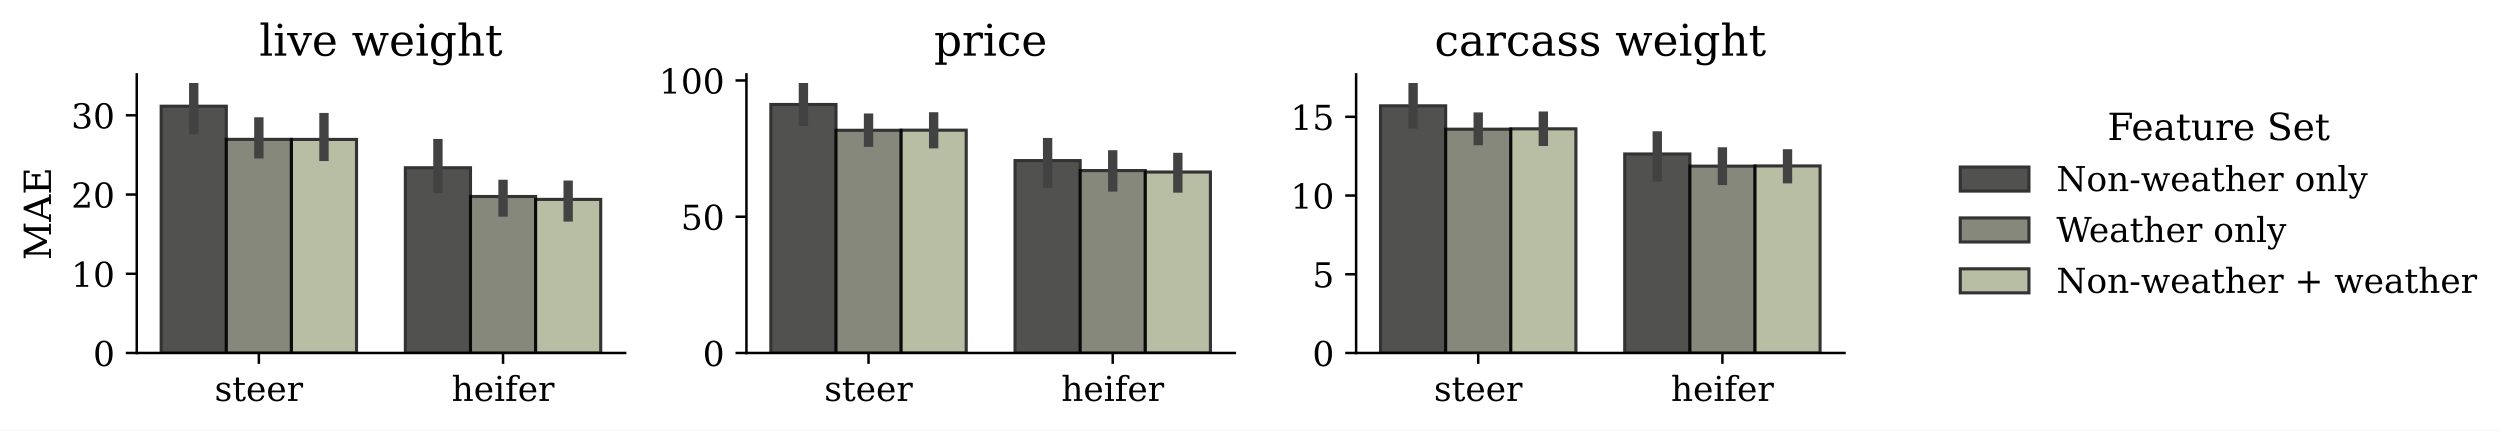
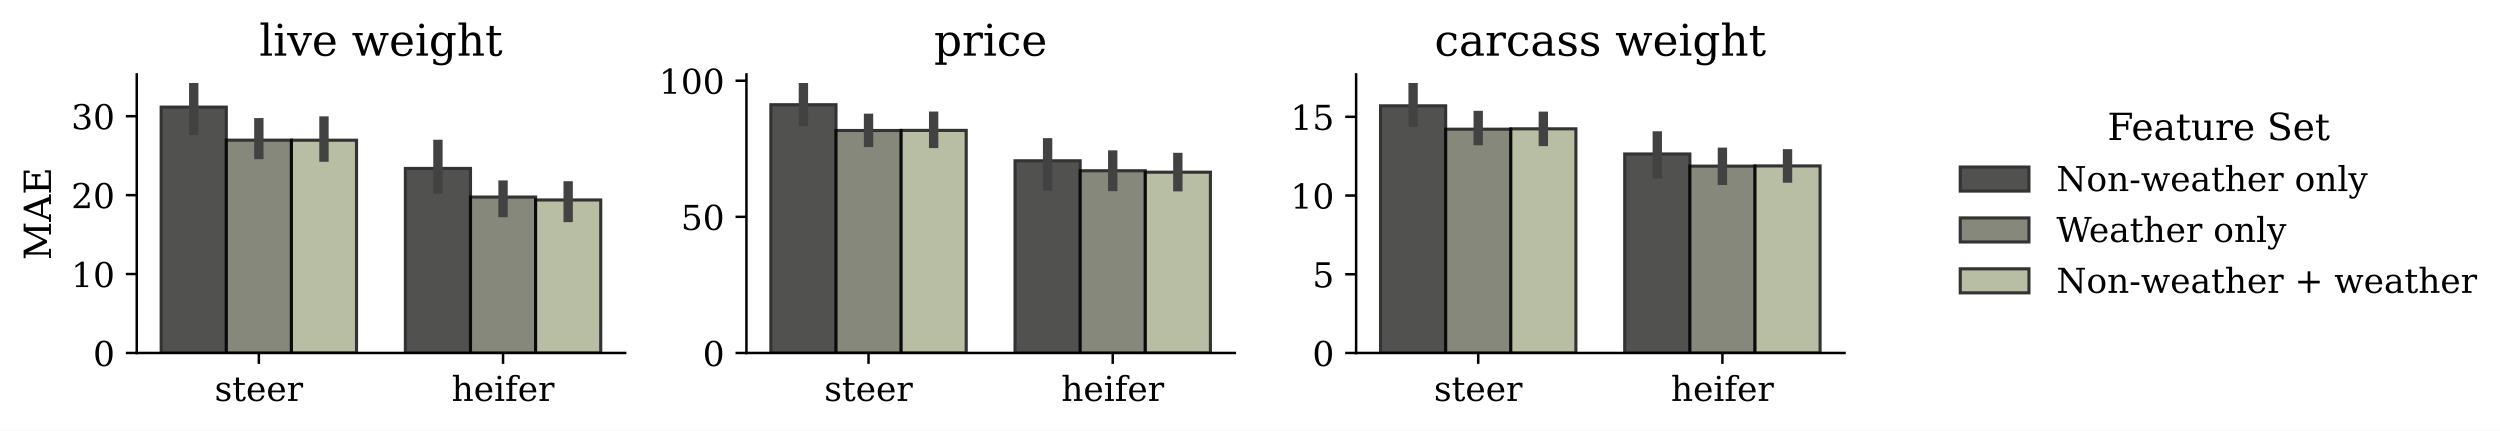
<svg xmlns="http://www.w3.org/2000/svg" xmlns:xlink="http://www.w3.org/1999/xlink" width="800.896pt" height="137.924pt" viewBox="0 0 800.896 137.924" version="1.1">
  <defs>
    <style type="text/css">*{stroke-linejoin: round; stroke-linecap: butt}</style>
  </defs>
  <g id="figure_1">
    <g id="patch_1">
      <path d="M 0 137.924  L 800.896 137.924  L 800.896 0  L 0 0  z " style="fill: #ffffff" />
    </g>
    <g id="axes_1">
      <g id="patch_2">
        <path d="M 43.811 113.078  L 200.268 113.078  L 200.268 23.838  L 43.811 23.838  z " style="fill: #ffffff" />
      </g>
      <g id="patch_3">
-         <path d="M 51.634 113.078  L 72.495 113.078  L 72.495 34.028  L 51.634 34.028  z " clip-path="url(#p0ab2362176)" style="fill: #252624; opacity: 0.8; stroke: #000000; stroke-linejoin: miter" />
+         <path d="M 51.634 113.078  L 72.495 113.078  L 72.495 34.318  L 51.634 34.318  z " clip-path="url(#p87cab8e594)" style="fill: #252624; opacity: 0.8; stroke: #000000; stroke-linejoin: miter" />
      </g>
      <g id="patch_4">
-         <path d="M 129.862 113.078  L 150.723 113.078  L 150.723 53.745  L 129.862 53.745  z " clip-path="url(#p0ab2362176)" style="fill: #252624; opacity: 0.8; stroke: #000000; stroke-linejoin: miter" />
+         <path d="M 129.862 113.078  L 150.723 113.078  L 150.723 53.962  L 129.862 53.962  z " clip-path="url(#p87cab8e594)" style="fill: #252624; opacity: 0.8; stroke: #000000; stroke-linejoin: miter" />
      </g>
      <g id="patch_5">
-         <path d="M 72.495 113.078  L 93.356 113.078  L 93.356 44.651  L 72.495 44.651  z " clip-path="url(#p0ab2362176)" style="fill: #666a59; opacity: 0.8; stroke: #000000; stroke-linejoin: miter" />
+         <path d="M 72.495 113.078  L 93.356 113.078  L 93.356 44.902  L 72.495 44.902  z " clip-path="url(#p87cab8e594)" style="fill: #666a59; opacity: 0.8; stroke: #000000; stroke-linejoin: miter" />
      </g>
      <g id="patch_6">
-         <path d="M 150.723 113.078  L 171.584 113.078  L 171.584 62.95  L 150.723 62.95  z " clip-path="url(#p0ab2362176)" style="fill: #666a59; opacity: 0.8; stroke: #000000; stroke-linejoin: miter" />
+         <path d="M 150.723 113.078  L 171.584 113.078  L 171.584 63.134  L 150.723 63.134  z " clip-path="url(#p87cab8e594)" style="fill: #666a59; opacity: 0.8; stroke: #000000; stroke-linejoin: miter" />
      </g>
      <g id="patch_7">
-         <path d="M 93.356 113.078  L 114.217 113.078  L 114.217 44.667  L 93.356 44.667  z " clip-path="url(#p0ab2362176)" style="fill: #a6ae8d; opacity: 0.8; stroke: #000000; stroke-linejoin: miter" />
+         <path d="M 93.356 113.078  L 114.217 113.078  L 114.217 44.918  L 93.356 44.918  z " clip-path="url(#p87cab8e594)" style="fill: #a6ae8d; opacity: 0.8; stroke: #000000; stroke-linejoin: miter" />
      </g>
      <g id="patch_8">
-         <path d="M 171.584 113.078  L 192.445 113.078  L 192.445 63.88  L 171.584 63.88  z " clip-path="url(#p0ab2362176)" style="fill: #a6ae8d; opacity: 0.8; stroke: #000000; stroke-linejoin: miter" />
+         <path d="M 171.584 113.078  L 192.445 113.078  L 192.445 64.061  L 171.584 64.061  z " clip-path="url(#p87cab8e594)" style="fill: #a6ae8d; opacity: 0.8; stroke: #000000; stroke-linejoin: miter" />
      </g>
      <g id="matplotlib.axis_1">
        <g id="xtick_1">
          <g id="line2d_1">
            <defs>
-               <path id="mf99ec8c0d5" d="M 0 0  L 0 3.5  " style="stroke: #000000; stroke-width: 0.8" />
+               <path id="m1e47d0b115" d="M 0 0  L 0 3.5  " style="stroke: #000000; stroke-width: 0.8" />
            </defs>
            <g>
-               <use xlink:href="#mf99ec8c0d5" x="82.925" y="113.078" style="stroke: #000000; stroke-width: 0.8" />
+               <use xlink:href="#m1e47d0b115" x="82.925" y="113.078" style="stroke: #000000; stroke-width: 0.8" />
            </g>
          </g>
          <g id="text_1">
            <g transform="translate(68.75346 128.4361) scale(0.11 -0.11)">
              <defs>
                <path id="DejaVuSerif-73" d="M 359 184  L 359 959  L 691 959  Q 703 588 923 403  Q 1144 219 1575 219  Q 1963 219 2166 364  Q 2369 509 2369 788  Q 2369 1006 2220 1140  Q 2072 1275 1594 1428  L 1178 1569  Q 750 1706 558 1912  Q 366 2119 366 2438  Q 366 2894 700 3153  Q 1034 3413 1625 3413  Q 1888 3413 2178 3344  Q 2469 3275 2778 3144  L 2778 2419  L 2447 2419  Q 2434 2741 2221 2922  Q 2009 3103 1644 3103  Q 1281 3103 1095 2975  Q 909 2847 909 2591  Q 909 2381 1050 2254  Q 1191 2128 1613 1997  L 2069 1856  Q 2541 1709 2748 1489  Q 2956 1269 2956 922  Q 2956 450 2595 179  Q 2234 -91 1600 -91  Q 1278 -91 972 -22  Q 666 47 359 184  z " transform="scale(0.015625)" />
                <path id="DejaVuSerif-74" d="M 691 2988  L 184 2988  L 184 3322  L 691 3322  L 691 4353  L 1269 4353  L 1269 3322  L 2350 3322  L 2350 2988  L 1269 2988  L 1269 878  Q 1269 456 1350 337  Q 1431 219 1650 219  Q 1875 219 1978 351  Q 2081 484 2088 781  L 2522 781  Q 2497 328 2275 118  Q 2053 -91 1600 -91  Q 1103 -91 897 129  Q 691 350 691 878  L 691 2988  z " transform="scale(0.015625)" />
                <path id="DejaVuSerif-65" d="M 3469 1600  L 991 1600  L 991 1575  Q 991 903 1244 561  Q 1497 219 1991 219  Q 2369 219 2611 417  Q 2853 616 2950 1006  L 3413 1006  Q 3275 459 2904 184  Q 2534 -91 1931 -91  Q 1203 -91 761 389  Q 319 869 319 1663  Q 319 2450 753 2931  Q 1188 3413 1894 3413  Q 2647 3413 3050 2948  Q 3453 2484 3469 1600  z M 2791 1931  Q 2772 2513 2545 2808  Q 2319 3103 1894 3103  Q 1497 3103 1269 2806  Q 1041 2509 991 1931  L 2791 1931  z " transform="scale(0.015625)" />
                <path id="DejaVuSerif-72" d="M 3059 3328  L 3059 2497  L 2728 2497  Q 2713 2744 2591 2866  Q 2469 2988 2234 2988  Q 1809 2988 1582 2694  Q 1356 2400 1356 1850  L 1356 331  L 2022 331  L 2022 0  L 263 0  L 263 331  L 781 331  L 781 2994  L 231 2994  L 231 3322  L 1356 3322  L 1356 2731  Q 1525 3078 1790 3245  Q 2056 3413 2438 3413  Q 2578 3413 2733 3391  Q 2888 3369 3059 3328  z " transform="scale(0.015625)" />
              </defs>
              <use xlink:href="#DejaVuSerif-73" />
              <use xlink:href="#DejaVuSerif-74" transform="translate(51.31836 0)" />
              <use xlink:href="#DejaVuSerif-65" transform="translate(91.50391 0)" />
              <use xlink:href="#DejaVuSerif-65" transform="translate(150.6836 0)" />
              <use xlink:href="#DejaVuSerif-72" transform="translate(209.8633 0)" />
            </g>
          </g>
        </g>
        <g id="xtick_2">
          <g id="line2d_2">
            <g>
-               <use xlink:href="#mf99ec8c0d5" x="161.154" y="113.078" style="stroke: #000000; stroke-width: 0.8" />
+               <use xlink:href="#m1e47d0b115" x="161.154" y="113.078" style="stroke: #000000; stroke-width: 0.8" />
            </g>
          </g>
          <g id="text_2">
            <g transform="translate(144.677 128.4361) scale(0.11 -0.11)">
              <defs>
                <path id="DejaVuSerif-68" d="M 263 0  L 263 331  L 781 331  L 781 4531  L 231 4531  L 231 4863  L 1356 4863  L 1356 2731  Q 1516 3069 1770 3241  Q 2025 3413 2363 3413  Q 2913 3413 3172 3097  Q 3431 2781 3431 2113  L 3431 331  L 3944 331  L 3944 0  L 2356 0  L 2356 331  L 2853 331  L 2853 1931  Q 2853 2541 2704 2764  Q 2556 2988 2175 2988  Q 1775 2988 1565 2697  Q 1356 2406 1356 1850  L 1356 331  L 1856 331  L 1856 0  L 263 0  z " transform="scale(0.015625)" />
                <path id="DejaVuSerif-69" d="M 622 4353  Q 622 4497 726 4603  Q 831 4709 978 4709  Q 1122 4709 1226 4603  Q 1331 4497 1331 4353  Q 1331 4206 1228 4103  Q 1125 4000 978 4000  Q 831 4000 726 4103  Q 622 4206 622 4353  z M 1356 331  L 1900 331  L 1900 0  L 231 0  L 231 331  L 781 331  L 781 2988  L 231 2988  L 231 3322  L 1356 3322  L 1356 331  z " transform="scale(0.015625)" />
                <path id="DejaVuSerif-66" d="M 2753 4078  L 2450 4078  Q 2447 4313 2317 4434  Q 2188 4556 1941 4556  Q 1619 4556 1487 4379  Q 1356 4203 1356 3750  L 1356 3322  L 2284 3322  L 2284 2988  L 1356 2988  L 1356 331  L 2094 331  L 2094 0  L 231 0  L 231 331  L 781 331  L 781 2988  L 231 2988  L 231 3322  L 781 3322  L 781 3738  Q 781 4294 1070 4578  Q 1359 4863 1919 4863  Q 2128 4863 2337 4825  Q 2547 4788 2753 4709  L 2753 4078  z " transform="scale(0.015625)" />
              </defs>
              <use xlink:href="#DejaVuSerif-68" />
              <use xlink:href="#DejaVuSerif-65" transform="translate(64.4043 0)" />
              <use xlink:href="#DejaVuSerif-69" transform="translate(123.584 0)" />
              <use xlink:href="#DejaVuSerif-66" transform="translate(155.5664 0)" />
              <use xlink:href="#DejaVuSerif-65" transform="translate(192.5781 0)" />
              <use xlink:href="#DejaVuSerif-72" transform="translate(251.7578 0)" />
            </g>
          </g>
        </g>
      </g>
      <g id="matplotlib.axis_2">
        <g id="ytick_1">
          <g id="line2d_3">
            <defs>
-               <path id="ma8f504836b" d="M 0 0  L -3.5 0  " style="stroke: #000000; stroke-width: 0.8" />
+               <path id="mde48ab718e" d="M 0 0  L -3.5 0  " style="stroke: #000000; stroke-width: 0.8" />
            </defs>
            <g>
-               <use xlink:href="#ma8f504836b" x="43.811" y="113.078" style="stroke: #000000; stroke-width: 0.8" />
+               <use xlink:href="#mde48ab718e" x="43.811" y="113.078" style="stroke: #000000; stroke-width: 0.8" />
            </g>
          </g>
          <g id="text_3">
            <g transform="translate(29.8125 117.257) scale(0.11 -0.11)">
              <defs>
                <path id="DejaVuSerif-30" d="M 2034 219  Q 2513 219 2750 744  Q 2988 1269 2988 2328  Q 2988 3391 2750 3916  Q 2513 4441 2034 4441  Q 1556 4441 1318 3916  Q 1081 3391 1081 2328  Q 1081 1269 1318 744  Q 1556 219 2034 219  z M 2034 -91  Q 1275 -91 848 546  Q 422 1184 422 2328  Q 422 3475 848 4112  Q 1275 4750 2034 4750  Q 2797 4750 3222 4112  Q 3647 3475 3647 2328  Q 3647 1184 3222 546  Q 2797 -91 2034 -91  z " transform="scale(0.015625)" />
              </defs>
              <use xlink:href="#DejaVuSerif-30" />
            </g>
          </g>
        </g>
        <g id="ytick_2">
          <g id="line2d_4">
            <g>
-               <use xlink:href="#ma8f504836b" x="43.811" y="87.699" style="stroke: #000000; stroke-width: 0.8" />
+               <use xlink:href="#mde48ab718e" x="43.811" y="87.792" style="stroke: #000000; stroke-width: 0.8" />
            </g>
          </g>
          <g id="text_4">
-             <g transform="translate(22.81375 91.87821) scale(0.11 -0.11)">
+             <g transform="translate(22.81375 91.97141) scale(0.11 -0.11)">
              <defs>
                <path id="DejaVuSerif-31" d="M 909 0  L 909 331  L 1722 331  L 1722 4213  L 781 3603  L 781 4013  L 1919 4750  L 2350 4750  L 2350 331  L 3163 331  L 3163 0  L 909 0  z " transform="scale(0.015625)" />
              </defs>
              <use xlink:href="#DejaVuSerif-31" />
              <use xlink:href="#DejaVuSerif-30" transform="translate(63.62305 0)" />
            </g>
          </g>
        </g>
        <g id="ytick_3">
          <g id="line2d_5">
            <g>
-               <use xlink:href="#ma8f504836b" x="43.811" y="62.32" style="stroke: #000000; stroke-width: 0.8" />
+               <use xlink:href="#mde48ab718e" x="43.811" y="62.507" style="stroke: #000000; stroke-width: 0.8" />
            </g>
          </g>
          <g id="text_5">
-             <g transform="translate(22.81375 66.49947) scale(0.11 -0.11)">
+             <g transform="translate(22.81375 66.68586) scale(0.11 -0.11)">
              <defs>
                <path id="DejaVuSerif-32" d="M 819 3553  L 469 3553  L 469 4384  Q 803 4563 1142 4656  Q 1481 4750 1806 4750  Q 2534 4750 2956 4397  Q 3378 4044 3378 3438  Q 3378 2753 2422 1800  Q 2347 1728 2309 1691  L 1131 513  L 3078 513  L 3078 1088  L 3444 1088  L 3444 0  L 434 0  L 434 341  L 1850 1753  Q 2319 2222 2519 2614  Q 2719 3006 2719 3438  Q 2719 3909 2473 4175  Q 2228 4441 1797 4441  Q 1350 4441 1106 4219  Q 863 3997 819 3553  z " transform="scale(0.015625)" />
              </defs>
              <use xlink:href="#DejaVuSerif-32" />
              <use xlink:href="#DejaVuSerif-30" transform="translate(63.62305 0)" />
            </g>
          </g>
        </g>
        <g id="ytick_4">
          <g id="line2d_6">
            <g>
-               <use xlink:href="#ma8f504836b" x="43.811" y="36.942" style="stroke: #000000; stroke-width: 0.8" />
+               <use xlink:href="#mde48ab718e" x="43.811" y="37.221" style="stroke: #000000; stroke-width: 0.8" />
            </g>
          </g>
          <g id="text_6">
-             <g transform="translate(22.81375 41.12073) scale(0.11 -0.11)">
+             <g transform="translate(22.81375 41.40032) scale(0.11 -0.11)">
              <defs>
                <path id="DejaVuSerif-33" d="M 622 4469  Q 988 4606 1323 4678  Q 1659 4750 1953 4750  Q 2638 4750 3022 4454  Q 3406 4159 3406 3634  Q 3406 3213 3140 2930  Q 2875 2647 2388 2547  Q 2963 2466 3280 2130  Q 3597 1794 3597 1259  Q 3597 606 3158 257  Q 2719 -91 1894 -91  Q 1528 -91 1179 -12  Q 831 66 488 225  L 488 1131  L 838 1131  Q 869 681 1141 450  Q 1413 219 1906 219  Q 2384 219 2661 495  Q 2938 772 2938 1253  Q 2938 1803 2653 2086  Q 2369 2369 1819 2369  L 1522 2369  L 1522 2688  L 1678 2688  Q 2225 2688 2498 2914  Q 2772 3141 2772 3597  Q 2772 4006 2547 4223  Q 2322 4441 1900 4441  Q 1478 4441 1245 4241  Q 1013 4041 972 3647  L 622 3647  L 622 4469  z " transform="scale(0.015625)" />
              </defs>
              <use xlink:href="#DejaVuSerif-33" />
              <use xlink:href="#DejaVuSerif-30" transform="translate(63.62305 0)" />
            </g>
          </g>
        </g>
        <g id="text_7">
          <g transform="translate(16.31812 83.31437) rotate(-90) scale(0.12 -0.12)">
            <defs>
              <path id="DejaVuSerif-4d" d="M 353 0  L 353 331  L 947 331  L 947 4331  L 319 4331  L 319 4666  L 1678 4666  L 3316 1344  L 4953 4666  L 6228 4666  L 6228 4331  L 5606 4331  L 5606 331  L 6203 331  L 6203 0  L 4378 0  L 4378 331  L 4972 331  L 4972 3938  L 3372 684  L 2931 684  L 1331 3938  L 1331 331  L 1925 331  L 1925 0  L 353 0  z " transform="scale(0.015625)" />
              <path id="DejaVuSerif-41" d="M 1281 1691  L 2994 1691  L 2138 3909  L 1281 1691  z M -38 0  L -38 331  L 372 331  L 2034 4666  L 2559 4666  L 4225 331  L 4684 331  L 4684 0  L 2988 0  L 2988 331  L 3506 331  L 3116 1356  L 1153 1356  L 763 331  L 1275 331  L 1275 0  L -38 0  z " transform="scale(0.015625)" />
              <path id="DejaVuSerif-45" d="M 353 0  L 353 331  L 947 331  L 947 4331  L 353 4331  L 353 4666  L 4109 4666  L 4109 3628  L 3725 3628  L 3725 4281  L 1581 4281  L 1581 2719  L 3109 2719  L 3109 3303  L 3494 3303  L 3494 1753  L 3109 1753  L 3109 2338  L 1581 2338  L 1581 384  L 3775 384  L 3775 1038  L 4159 1038  L 4159 0  L 353 0  z " transform="scale(0.015625)" />
            </defs>
            <use xlink:href="#DejaVuSerif-4d" />
            <use xlink:href="#DejaVuSerif-41" transform="translate(102.3926 0)" />
            <use xlink:href="#DejaVuSerif-45" transform="translate(174.6094 0)" />
          </g>
        </g>
      </g>
      <g id="line2d_7">
-         <path d="M 62.065 41.504  L 62.065 28.087  " clip-path="url(#p0ab2362176)" style="fill: none; stroke: #424242; stroke-width: 3; stroke-linecap: square" />
+         <path d="M 62.065 41.767  L 62.065 28.087  " clip-path="url(#p87cab8e594)" style="fill: none; stroke: #424242; stroke-width: 3; stroke-linecap: square" />
      </g>
      <g id="line2d_8">
-         <path d="M 140.293 60.365  L 140.293 46.017  " clip-path="url(#p0ab2362176)" style="fill: none; stroke: #424242; stroke-width: 3; stroke-linecap: square" />
+         <path d="M 140.293 60.558  L 140.293 46.264  " clip-path="url(#p87cab8e594)" style="fill: none; stroke: #424242; stroke-width: 3; stroke-linecap: square" />
      </g>
      <g id="line2d_9">
-         <path d="M 82.925 49.257  L 82.925 39.064  " clip-path="url(#p0ab2362176)" style="fill: none; stroke: #424242; stroke-width: 3; stroke-linecap: square" />
+         <path d="M 82.925 49.497  L 82.925 39.331  " clip-path="url(#p87cab8e594)" style="fill: none; stroke: #424242; stroke-width: 3; stroke-linecap: square" />
      </g>
      <g id="line2d_10">
-         <path d="M 161.154 67.921  L 161.154 59.085  " clip-path="url(#p0ab2362176)" style="fill: none; stroke: #424242; stroke-width: 3; stroke-linecap: square" />
+         <path d="M 161.154 68.087  L 161.154 59.283  " clip-path="url(#p87cab8e594)" style="fill: none; stroke: #424242; stroke-width: 3; stroke-linecap: square" />
      </g>
      <g id="line2d_11">
-         <path d="M 103.786 50.109  L 103.786 37.671  " clip-path="url(#p0ab2362176)" style="fill: none; stroke: #424242; stroke-width: 3; stroke-linecap: square" />
+         <path d="M 103.786 50.34  L 103.786 38.772  " clip-path="url(#p87cab8e594)" style="fill: none; stroke: #424242; stroke-width: 3; stroke-linecap: square" />
      </g>
      <g id="line2d_12">
-         <path d="M 182.015 69.502  L 182.015 59.344  " clip-path="url(#p0ab2362176)" style="fill: none; stroke: #424242; stroke-width: 3; stroke-linecap: square" />
+         <path d="M 182.015 69.654  L 182.015 59.541  " clip-path="url(#p87cab8e594)" style="fill: none; stroke: #424242; stroke-width: 3; stroke-linecap: square" />
      </g>
      <g id="patch_9">
        <path d="M 43.811 113.078  L 43.811 23.838  " style="fill: none; stroke: #000000; stroke-width: 0.8; stroke-linejoin: miter; stroke-linecap: square" />
      </g>
      <g id="patch_10">
        <path d="M 43.811 113.078  L 200.268 113.078  " style="fill: none; stroke: #000000; stroke-width: 0.8; stroke-linejoin: miter; stroke-linecap: square" />
      </g>
      <g id="text_8">
        <g transform="translate(83.06271 17.83781) scale(0.14 -0.14)">
          <defs>
            <path id="DejaVuSerif-6c" d="M 1313 331  L 1856 331  L 1856 0  L 184 0  L 184 331  L 738 331  L 738 4531  L 184 4531  L 184 4863  L 1313 4863  L 1313 331  z " transform="scale(0.015625)" />
            <path id="DejaVuSerif-76" d="M 1581 0  L 359 2988  L -19 2988  L -19 3322  L 1509 3322  L 1509 2988  L 978 2988  L 1913 703  L 2847 2988  L 2350 2988  L 2350 3322  L 3597 3322  L 3597 2988  L 3225 2988  L 2003 0  L 1581 0  z " transform="scale(0.015625)" />
            <path id="DejaVuSerif-20" transform="scale(0.015625)" />
            <path id="DejaVuSerif-77" d="M 3072 3322  L 3922 728  L 4672 2988  L 4191 2988  L 4191 3322  L 5394 3322  L 5394 2988  L 5025 2988  L 4038 0  L 3559 0  L 2741 2484  L 1919 0  L 1459 0  L 475 2988  L 103 2988  L 103 3322  L 1606 3322  L 1606 2988  L 1069 2988  L 1813 728  L 2669 3322  L 3072 3322  z " transform="scale(0.015625)" />
            <path id="DejaVuSerif-67" d="M 3359 2988  L 3359 72  Q 3359 -644 2965 -1033  Q 2572 -1422 1844 -1422  Q 1516 -1422 1216 -1362  Q 916 -1303 641 -1184  L 641 -488  L 941 -488  Q 997 -813 1206 -963  Q 1416 -1113 1806 -1113  Q 2313 -1113 2548 -827  Q 2784 -541 2784 72  L 2784 519  Q 2616 206 2355 57  Q 2094 -91 1709 -91  Q 1097 -91 708 395  Q 319 881 319 1663  Q 319 2444 706 2928  Q 1094 3413 1709 3413  Q 2094 3413 2355 3264  Q 2616 3116 2784 2803  L 2784 3322  L 3909 3322  L 3909 2988  L 3359 2988  z M 2784 1825  Q 2784 2422 2554 2737  Q 2325 3053 1888 3053  Q 1444 3053 1217 2703  Q 991 2353 991 1663  Q 991 975 1217 622  Q 1444 269 1888 269  Q 2325 269 2554 583  Q 2784 897 2784 1497  L 2784 1825  z " transform="scale(0.015625)" />
          </defs>
          <use xlink:href="#DejaVuSerif-6c" />
          <use xlink:href="#DejaVuSerif-69" transform="translate(31.98242 0)" />
          <use xlink:href="#DejaVuSerif-76" transform="translate(63.96484 0)" />
          <use xlink:href="#DejaVuSerif-65" transform="translate(120.459 0)" />
          <use xlink:href="#DejaVuSerif-20" transform="translate(179.6387 0)" />
          <use xlink:href="#DejaVuSerif-77" transform="translate(211.4258 0)" />
          <use xlink:href="#DejaVuSerif-65" transform="translate(297.0215 0)" />
          <use xlink:href="#DejaVuSerif-69" transform="translate(356.2012 0)" />
          <use xlink:href="#DejaVuSerif-67" transform="translate(388.1836 0)" />
          <use xlink:href="#DejaVuSerif-68" transform="translate(452.1973 0)" />
          <use xlink:href="#DejaVuSerif-74" transform="translate(516.6016 0)" />
        </g>
      </g>
    </g>
    <g id="axes_2">
      <g id="patch_11">
        <path d="M 239.128 113.078  L 395.585 113.078  L 395.585 23.838  L 239.128 23.838  z " style="fill: #ffffff" />
      </g>
      <g id="patch_12">
-         <path d="M 246.951 113.078  L 267.812 113.078  L 267.812 33.478  L 246.951 33.478  z " clip-path="url(#pb98d2acd2b)" style="fill: #252624; opacity: 0.8; stroke: #000000; stroke-linejoin: miter" />
+         <path d="M 246.951 113.078  L 267.812 113.078  L 267.812 33.552  L 246.951 33.552  z " clip-path="url(#p4c939e824e)" style="fill: #252624; opacity: 0.8; stroke: #000000; stroke-linejoin: miter" />
      </g>
      <g id="patch_13">
-         <path d="M 325.179 113.078  L 346.04 113.078  L 346.04 51.449  L 325.179 51.449  z " clip-path="url(#pb98d2acd2b)" style="fill: #252624; opacity: 0.8; stroke: #000000; stroke-linejoin: miter" />
+         <path d="M 325.179 113.078  L 346.04 113.078  L 346.04 51.506  L 325.179 51.506  z " clip-path="url(#p4c939e824e)" style="fill: #252624; opacity: 0.8; stroke: #000000; stroke-linejoin: miter" />
      </g>
      <g id="patch_14">
-         <path d="M 267.812 113.078  L 288.673 113.078  L 288.673 41.739  L 267.812 41.739  z " clip-path="url(#pb98d2acd2b)" style="fill: #666a59; opacity: 0.8; stroke: #000000; stroke-linejoin: miter" />
+         <path d="M 267.812 113.078  L 288.673 113.078  L 288.673 41.806  L 267.812 41.806  z " clip-path="url(#p4c939e824e)" style="fill: #666a59; opacity: 0.8; stroke: #000000; stroke-linejoin: miter" />
      </g>
      <g id="patch_15">
-         <path d="M 346.04 113.078  L 366.901 113.078  L 366.901 54.645  L 346.04 54.645  z " clip-path="url(#pb98d2acd2b)" style="fill: #666a59; opacity: 0.8; stroke: #000000; stroke-linejoin: miter" />
+         <path d="M 346.04 113.078  L 366.901 113.078  L 366.901 54.699  L 346.04 54.699  z " clip-path="url(#p4c939e824e)" style="fill: #666a59; opacity: 0.8; stroke: #000000; stroke-linejoin: miter" />
      </g>
      <g id="patch_16">
-         <path d="M 288.673 113.078  L 309.533 113.078  L 309.533 41.702  L 288.673 41.702  z " clip-path="url(#pb98d2acd2b)" style="fill: #a6ae8d; opacity: 0.8; stroke: #000000; stroke-linejoin: miter" />
+         <path d="M 288.673 113.078  L 309.533 113.078  L 309.533 41.769  L 288.673 41.769  z " clip-path="url(#p4c939e824e)" style="fill: #a6ae8d; opacity: 0.8; stroke: #000000; stroke-linejoin: miter" />
      </g>
      <g id="patch_17">
-         <path d="M 366.901 113.078  L 387.762 113.078  L 387.762 55.112  L 366.901 55.112  z " clip-path="url(#pb98d2acd2b)" style="fill: #a6ae8d; opacity: 0.8; stroke: #000000; stroke-linejoin: miter" />
+         <path d="M 366.901 113.078  L 387.762 113.078  L 387.762 55.166  L 366.901 55.166  z " clip-path="url(#p4c939e824e)" style="fill: #a6ae8d; opacity: 0.8; stroke: #000000; stroke-linejoin: miter" />
      </g>
      <g id="matplotlib.axis_3">
        <g id="xtick_3">
          <g id="line2d_13">
            <g>
-               <use xlink:href="#mf99ec8c0d5" x="278.242" y="113.078" style="stroke: #000000; stroke-width: 0.8" />
+               <use xlink:href="#m1e47d0b115" x="278.242" y="113.078" style="stroke: #000000; stroke-width: 0.8" />
            </g>
          </g>
          <g id="text_9">
            <g transform="translate(264.0701 128.4361) scale(0.11 -0.11)">
              <use xlink:href="#DejaVuSerif-73" />
              <use xlink:href="#DejaVuSerif-74" transform="translate(51.31836 0)" />
              <use xlink:href="#DejaVuSerif-65" transform="translate(91.50391 0)" />
              <use xlink:href="#DejaVuSerif-65" transform="translate(150.6836 0)" />
              <use xlink:href="#DejaVuSerif-72" transform="translate(209.8633 0)" />
            </g>
          </g>
        </g>
        <g id="xtick_4">
          <g id="line2d_14">
            <g>
-               <use xlink:href="#mf99ec8c0d5" x="356.47" y="113.078" style="stroke: #000000; stroke-width: 0.8" />
+               <use xlink:href="#m1e47d0b115" x="356.47" y="113.078" style="stroke: #000000; stroke-width: 0.8" />
            </g>
          </g>
          <g id="text_10">
            <g transform="translate(339.9936 128.4361) scale(0.11 -0.11)">
              <use xlink:href="#DejaVuSerif-68" />
              <use xlink:href="#DejaVuSerif-65" transform="translate(64.4043 0)" />
              <use xlink:href="#DejaVuSerif-69" transform="translate(123.584 0)" />
              <use xlink:href="#DejaVuSerif-66" transform="translate(155.5664 0)" />
              <use xlink:href="#DejaVuSerif-65" transform="translate(192.5781 0)" />
              <use xlink:href="#DejaVuSerif-72" transform="translate(251.7578 0)" />
            </g>
          </g>
        </g>
      </g>
      <g id="matplotlib.axis_4">
        <g id="ytick_5">
          <g id="line2d_15">
            <g>
-               <use xlink:href="#ma8f504836b" x="239.128" y="113.078" style="stroke: #000000; stroke-width: 0.8" />
+               <use xlink:href="#mde48ab718e" x="239.128" y="113.078" style="stroke: #000000; stroke-width: 0.8" />
            </g>
          </g>
          <g id="text_11">
            <g transform="translate(225.1292 117.257) scale(0.11 -0.11)">
              <use xlink:href="#DejaVuSerif-30" />
            </g>
          </g>
        </g>
        <g id="ytick_6">
          <g id="line2d_16">
            <g>
-               <use xlink:href="#ma8f504836b" x="239.128" y="69.428" style="stroke: #000000; stroke-width: 0.8" />
+               <use xlink:href="#mde48ab718e" x="239.128" y="69.469" style="stroke: #000000; stroke-width: 0.8" />
            </g>
          </g>
          <g id="text_12">
-             <g transform="translate(218.1304 73.60699) scale(0.11 -0.11)">
+             <g transform="translate(218.1304 73.64766) scale(0.11 -0.11)">
              <defs>
                <path id="DejaVuSerif-35" d="M 3219 4666  L 3219 4153  L 1081 4153  L 1081 2816  Q 1244 2928 1461 2984  Q 1678 3041 1947 3041  Q 2703 3041 3140 2622  Q 3578 2203 3578 1478  Q 3578 738 3136 323  Q 2694 -91 1894 -91  Q 1572 -91 1234 -12  Q 897 66 544 225  L 544 1131  L 897 1131  Q 925 688 1179 453  Q 1434 219 1894 219  Q 2388 219 2653 544  Q 2919 869 2919 1478  Q 2919 2084 2655 2407  Q 2391 2731 1894 2731  Q 1613 2731 1398 2631  Q 1184 2531 1019 2322  L 750 2322  L 750 4666  L 3219 4666  z " transform="scale(0.015625)" />
              </defs>
              <use xlink:href="#DejaVuSerif-35" />
              <use xlink:href="#DejaVuSerif-30" transform="translate(63.62305 0)" />
            </g>
          </g>
        </g>
        <g id="ytick_7">
          <g id="line2d_17">
            <g>
-               <use xlink:href="#ma8f504836b" x="239.128" y="25.778" style="stroke: #000000; stroke-width: 0.8" />
+               <use xlink:href="#mde48ab718e" x="239.128" y="25.859" style="stroke: #000000; stroke-width: 0.8" />
            </g>
          </g>
          <g id="text_13">
-             <g transform="translate(211.1317 29.95703) scale(0.11 -0.11)">
+             <g transform="translate(211.1317 30.03837) scale(0.11 -0.11)">
              <use xlink:href="#DejaVuSerif-31" />
              <use xlink:href="#DejaVuSerif-30" transform="translate(63.62305 0)" />
              <use xlink:href="#DejaVuSerif-30" transform="translate(127.2461 0)" />
            </g>
          </g>
        </g>
      </g>
      <g id="line2d_18">
-         <path d="M 257.381 38.868  L 257.381 28.087  " clip-path="url(#pb98d2acd2b)" style="fill: none; stroke: #424242; stroke-width: 3; stroke-linecap: square" />
+         <path d="M 257.381 38.937  L 257.381 28.087  " clip-path="url(#p4c939e824e)" style="fill: none; stroke: #424242; stroke-width: 3; stroke-linecap: square" />
      </g>
      <g id="line2d_19">
-         <path d="M 335.61 58.677  L 335.61 45.695  " clip-path="url(#pb98d2acd2b)" style="fill: none; stroke: #424242; stroke-width: 3; stroke-linecap: square" />
+         <path d="M 335.61 59.607  L 335.61 45.756  " clip-path="url(#p4c939e824e)" style="fill: none; stroke: #424242; stroke-width: 3; stroke-linecap: square" />
      </g>
      <g id="line2d_20">
-         <path d="M 278.242 45.553  L 278.242 37.843  " clip-path="url(#pb98d2acd2b)" style="fill: none; stroke: #424242; stroke-width: 3; stroke-linecap: square" />
+         <path d="M 278.242 45.616  L 278.242 37.913  " clip-path="url(#p4c939e824e)" style="fill: none; stroke: #424242; stroke-width: 3; stroke-linecap: square" />
      </g>
      <g id="line2d_21">
-         <path d="M 356.47 59.875  L 356.47 49.61  " clip-path="url(#pb98d2acd2b)" style="fill: none; stroke: #424242; stroke-width: 3; stroke-linecap: square" />
+         <path d="M 356.47 59.729  L 356.47 49.669  " clip-path="url(#p4c939e824e)" style="fill: none; stroke: #424242; stroke-width: 3; stroke-linecap: square" />
      </g>
      <g id="line2d_22">
-         <path d="M 299.103 46.042  L 299.103 37.437  " clip-path="url(#pb98d2acd2b)" style="fill: none; stroke: #424242; stroke-width: 3; stroke-linecap: square" />
+         <path d="M 299.103 45.95  L 299.103 37.222  " clip-path="url(#p4c939e824e)" style="fill: none; stroke: #424242; stroke-width: 3; stroke-linecap: square" />
      </g>
      <g id="line2d_23">
-         <path d="M 377.331 60.228  L 377.331 50.459  " clip-path="url(#pb98d2acd2b)" style="fill: none; stroke: #424242; stroke-width: 3; stroke-linecap: square" />
+         <path d="M 377.331 59.824  L 377.331 50.443  " clip-path="url(#p4c939e824e)" style="fill: none; stroke: #424242; stroke-width: 3; stroke-linecap: square" />
      </g>
      <g id="patch_18">
        <path d="M 239.128 113.078  L 239.128 23.838  " style="fill: none; stroke: #000000; stroke-width: 0.8; stroke-linejoin: miter; stroke-linecap: square" />
      </g>
      <g id="patch_19">
        <path d="M 239.128 113.078  L 395.585 113.078  " style="fill: none; stroke: #000000; stroke-width: 0.8; stroke-linejoin: miter; stroke-linecap: square" />
      </g>
      <g id="text_14">
        <g transform="translate(299.2273 17.83781) scale(0.14 -0.14)">
          <defs>
            <path id="DejaVuSerif-70" d="M 1313 1825  L 1313 1497  Q 1313 897 1542 583  Q 1772 269 2209 269  Q 2650 269 2876 622  Q 3103 975 3103 1663  Q 3103 2353 2876 2703  Q 2650 3053 2209 3053  Q 1772 3053 1542 2737  Q 1313 2422 1313 1825  z M 738 2988  L 184 2988  L 184 3322  L 1313 3322  L 1313 2803  Q 1481 3116 1742 3264  Q 2003 3413 2388 3413  Q 3000 3413 3387 2928  Q 3775 2444 3775 1663  Q 3775 881 3387 395  Q 3000 -91 2388 -91  Q 2003 -91 1742 57  Q 1481 206 1313 519  L 1313 -997  L 1856 -997  L 1856 -1331  L 184 -1331  L 184 -997  L 738 -997  L 738 2988  z " transform="scale(0.015625)" />
            <path id="DejaVuSerif-63" d="M 3291 997  Q 3169 466 2822 187  Q 2475 -91 1925 -91  Q 1200 -91 759 389  Q 319 869 319 1663  Q 319 2459 759 2936  Q 1200 3413 1925 3413  Q 2241 3413 2553 3339  Q 2866 3266 3181 3116  L 3181 2266  L 2847 2266  Q 2781 2703 2561 2903  Q 2341 3103 1931 3103  Q 1466 3103 1228 2742  Q 991 2381 991 1663  Q 991 944 1227 581  Q 1463 219 1931 219  Q 2303 219 2525 412  Q 2747 606 2828 997  L 3291 997  z " transform="scale(0.015625)" />
          </defs>
          <use xlink:href="#DejaVuSerif-70" />
          <use xlink:href="#DejaVuSerif-72" transform="translate(64.01367 0)" />
          <use xlink:href="#DejaVuSerif-69" transform="translate(111.8164 0)" />
          <use xlink:href="#DejaVuSerif-63" transform="translate(143.7988 0)" />
          <use xlink:href="#DejaVuSerif-65" transform="translate(199.8047 0)" />
        </g>
      </g>
    </g>
    <g id="axes_3">
      <g id="patch_20">
        <path d="M 434.445 113.078  L 590.901 113.078  L 590.901 23.838  L 434.445 23.838  z " style="fill: #ffffff" />
      </g>
      <g id="patch_21">
-         <path d="M 442.267 113.078  L 463.128 113.078  L 463.128 33.904  L 442.267 33.904  z " clip-path="url(#p7a32a86127)" style="fill: #252624; opacity: 0.8; stroke: #000000; stroke-linejoin: miter" />
+         <path d="M 442.267 113.078  L 463.128 113.078  L 463.128 33.902  L 442.267 33.902  z " clip-path="url(#pea5ad88ace)" style="fill: #252624; opacity: 0.8; stroke: #000000; stroke-linejoin: miter" />
      </g>
      <g id="patch_22">
-         <path d="M 520.496 113.078  L 541.357 113.078  L 541.357 49.332  L 520.496 49.332  z " clip-path="url(#p7a32a86127)" style="fill: #252624; opacity: 0.8; stroke: #000000; stroke-linejoin: miter" />
+         <path d="M 520.496 113.078  L 541.357 113.078  L 541.357 49.33  L 520.496 49.33  z " clip-path="url(#pea5ad88ace)" style="fill: #252624; opacity: 0.8; stroke: #000000; stroke-linejoin: miter" />
      </g>
      <g id="patch_23">
-         <path d="M 463.128 113.078  L 483.989 113.078  L 483.989 41.392  L 463.128 41.392  z " clip-path="url(#p7a32a86127)" style="fill: #666a59; opacity: 0.8; stroke: #000000; stroke-linejoin: miter" />
+         <path d="M 463.128 113.078  L 483.989 113.078  L 483.989 41.39  L 463.128 41.39  z " clip-path="url(#pea5ad88ace)" style="fill: #666a59; opacity: 0.8; stroke: #000000; stroke-linejoin: miter" />
      </g>
      <g id="patch_24">
-         <path d="M 541.357 113.078  L 562.218 113.078  L 562.218 53.229  L 541.357 53.229  z " clip-path="url(#p7a32a86127)" style="fill: #666a59; opacity: 0.8; stroke: #000000; stroke-linejoin: miter" />
+         <path d="M 541.357 113.078  L 562.218 113.078  L 562.218 53.227  L 541.357 53.227  z " clip-path="url(#pea5ad88ace)" style="fill: #666a59; opacity: 0.8; stroke: #000000; stroke-linejoin: miter" />
      </g>
      <g id="patch_25">
-         <path d="M 483.989 113.078  L 504.85 113.078  L 504.85 41.272  L 483.989 41.272  z " clip-path="url(#p7a32a86127)" style="fill: #a6ae8d; opacity: 0.8; stroke: #000000; stroke-linejoin: miter" />
+         <path d="M 483.989 113.078  L 504.85 113.078  L 504.85 41.269  L 483.989 41.269  z " clip-path="url(#pea5ad88ace)" style="fill: #a6ae8d; opacity: 0.8; stroke: #000000; stroke-linejoin: miter" />
      </g>
      <g id="patch_26">
-         <path d="M 562.218 113.078  L 583.078 113.078  L 583.078 53.161  L 562.218 53.161  z " clip-path="url(#p7a32a86127)" style="fill: #a6ae8d; opacity: 0.8; stroke: #000000; stroke-linejoin: miter" />
+         <path d="M 562.218 113.078  L 583.078 113.078  L 583.078 53.159  L 562.218 53.159  z " clip-path="url(#pea5ad88ace)" style="fill: #a6ae8d; opacity: 0.8; stroke: #000000; stroke-linejoin: miter" />
      </g>
      <g id="patch_27">
-         <path d="M 473.559 113.078  L 473.559 113.078  L 473.559 113.078  L 473.559 113.078  z " clip-path="url(#p7a32a86127)" style="fill: #252624; opacity: 0.8; stroke: #000000; stroke-linejoin: miter" />
+         <path d="M 473.559 113.078  L 473.559 113.078  L 473.559 113.078  L 473.559 113.078  z " clip-path="url(#pea5ad88ace)" style="fill: #252624; opacity: 0.8; stroke: #000000; stroke-linejoin: miter" />
      </g>
      <g id="patch_28">
-         <path d="M 473.559 113.078  L 473.559 113.078  L 473.559 113.078  L 473.559 113.078  z " clip-path="url(#p7a32a86127)" style="fill: #666a59; opacity: 0.8; stroke: #000000; stroke-linejoin: miter" />
+         <path d="M 473.559 113.078  L 473.559 113.078  L 473.559 113.078  L 473.559 113.078  z " clip-path="url(#pea5ad88ace)" style="fill: #666a59; opacity: 0.8; stroke: #000000; stroke-linejoin: miter" />
      </g>
      <g id="patch_29">
-         <path d="M 473.559 113.078  L 473.559 113.078  L 473.559 113.078  L 473.559 113.078  z " clip-path="url(#p7a32a86127)" style="fill: #a6ae8d; opacity: 0.8; stroke: #000000; stroke-linejoin: miter" />
+         <path d="M 473.559 113.078  L 473.559 113.078  L 473.559 113.078  L 473.559 113.078  z " clip-path="url(#pea5ad88ace)" style="fill: #a6ae8d; opacity: 0.8; stroke: #000000; stroke-linejoin: miter" />
      </g>
      <g id="matplotlib.axis_5">
        <g id="xtick_5">
          <g id="line2d_24">
            <g>
-               <use xlink:href="#mf99ec8c0d5" x="473.559" y="113.078" style="stroke: #000000; stroke-width: 0.8" />
+               <use xlink:href="#m1e47d0b115" x="473.559" y="113.078" style="stroke: #000000; stroke-width: 0.8" />
            </g>
          </g>
          <g id="text_15">
            <g transform="translate(459.3868 128.4361) scale(0.11 -0.11)">
              <use xlink:href="#DejaVuSerif-73" />
              <use xlink:href="#DejaVuSerif-74" transform="translate(51.31836 0)" />
              <use xlink:href="#DejaVuSerif-65" transform="translate(91.50391 0)" />
              <use xlink:href="#DejaVuSerif-65" transform="translate(150.6836 0)" />
              <use xlink:href="#DejaVuSerif-72" transform="translate(209.8633 0)" />
            </g>
          </g>
        </g>
        <g id="xtick_6">
          <g id="line2d_25">
            <g>
-               <use xlink:href="#mf99ec8c0d5" x="551.787" y="113.078" style="stroke: #000000; stroke-width: 0.8" />
+               <use xlink:href="#m1e47d0b115" x="551.787" y="113.078" style="stroke: #000000; stroke-width: 0.8" />
            </g>
          </g>
          <g id="text_16">
            <g transform="translate(535.3103 128.4361) scale(0.11 -0.11)">
              <use xlink:href="#DejaVuSerif-68" />
              <use xlink:href="#DejaVuSerif-65" transform="translate(64.4043 0)" />
              <use xlink:href="#DejaVuSerif-69" transform="translate(123.584 0)" />
              <use xlink:href="#DejaVuSerif-66" transform="translate(155.5664 0)" />
              <use xlink:href="#DejaVuSerif-65" transform="translate(192.5781 0)" />
              <use xlink:href="#DejaVuSerif-72" transform="translate(251.7578 0)" />
            </g>
          </g>
        </g>
      </g>
      <g id="matplotlib.axis_6">
        <g id="ytick_8">
          <g id="line2d_26">
            <g>
-               <use xlink:href="#ma8f504836b" x="434.445" y="113.078" style="stroke: #000000; stroke-width: 0.8" />
+               <use xlink:href="#mde48ab718e" x="434.445" y="113.078" style="stroke: #000000; stroke-width: 0.8" />
            </g>
          </g>
          <g id="text_17">
            <g transform="translate(420.4458 117.257) scale(0.11 -0.11)">
              <use xlink:href="#DejaVuSerif-30" />
            </g>
          </g>
        </g>
        <g id="ytick_9">
          <g id="line2d_27">
            <g>
-               <use xlink:href="#ma8f504836b" x="434.445" y="87.859" style="stroke: #000000; stroke-width: 0.8" />
+               <use xlink:href="#mde48ab718e" x="434.445" y="87.858" style="stroke: #000000; stroke-width: 0.8" />
            </g>
          </g>
          <g id="text_18">
-             <g transform="translate(420.4458 92.03773) scale(0.11 -0.11)">
+             <g transform="translate(420.4458 92.03696) scale(0.11 -0.11)">
              <use xlink:href="#DejaVuSerif-35" />
            </g>
          </g>
        </g>
        <g id="ytick_10">
          <g id="line2d_28">
            <g>
-               <use xlink:href="#ma8f504836b" x="434.445" y="62.639" style="stroke: #000000; stroke-width: 0.8" />
+               <use xlink:href="#mde48ab718e" x="434.445" y="62.638" style="stroke: #000000; stroke-width: 0.8" />
            </g>
          </g>
          <g id="text_19">
-             <g transform="translate(413.4471 66.81852) scale(0.11 -0.11)">
+             <g transform="translate(413.4471 66.81697) scale(0.11 -0.11)">
              <use xlink:href="#DejaVuSerif-31" />
              <use xlink:href="#DejaVuSerif-30" transform="translate(63.62305 0)" />
            </g>
          </g>
        </g>
        <g id="ytick_11">
          <g id="line2d_29">
            <g>
-               <use xlink:href="#ma8f504836b" x="434.445" y="37.42" style="stroke: #000000; stroke-width: 0.8" />
+               <use xlink:href="#mde48ab718e" x="434.445" y="37.418" style="stroke: #000000; stroke-width: 0.8" />
            </g>
          </g>
          <g id="text_20">
-             <g transform="translate(413.4471 41.5993) scale(0.11 -0.11)">
+             <g transform="translate(413.4471 41.59698) scale(0.11 -0.11)">
              <use xlink:href="#DejaVuSerif-31" />
              <use xlink:href="#DejaVuSerif-35" transform="translate(63.62305 0)" />
            </g>
          </g>
        </g>
      </g>
      <g id="line2d_30">
-         <path d="M 452.698 39.699  L 452.698 28.087  " clip-path="url(#p7a32a86127)" style="fill: none; stroke: #424242; stroke-width: 3; stroke-linecap: square" />
+         <path d="M 452.698 39.164  L 452.698 28.087  " clip-path="url(#pea5ad88ace)" style="fill: none; stroke: #424242; stroke-width: 3; stroke-linecap: square" />
      </g>
      <g id="line2d_31">
-         <path d="M 530.926 56.692  L 530.926 43.563  " clip-path="url(#p7a32a86127)" style="fill: none; stroke: #424242; stroke-width: 3; stroke-linecap: square" />
+         <path d="M 530.926 55.693  L 530.926 43.561  " clip-path="url(#pea5ad88ace)" style="fill: none; stroke: #424242; stroke-width: 3; stroke-linecap: square" />
      </g>
      <g id="line2d_32">
-         <path d="M 473.559 45.034  L 473.559 37.515  " clip-path="url(#p7a32a86127)" style="fill: none; stroke: #424242; stroke-width: 3; stroke-linecap: square" />
+         <path d="M 473.559 45.031  L 473.559 37.001  " clip-path="url(#pea5ad88ace)" style="fill: none; stroke: #424242; stroke-width: 3; stroke-linecap: square" />
      </g>
      <g id="line2d_33">
-         <path d="M 551.787 57.787  L 551.787 48.681  " clip-path="url(#p7a32a86127)" style="fill: none; stroke: #424242; stroke-width: 3; stroke-linecap: square" />
+         <path d="M 551.787 57.775  L 551.787 48.792  " clip-path="url(#pea5ad88ace)" style="fill: none; stroke: #424242; stroke-width: 3; stroke-linecap: square" />
      </g>
      <g id="line2d_34">
-         <path d="M 494.42 45.269  L 494.42 37.211  " clip-path="url(#p7a32a86127)" style="fill: none; stroke: #424242; stroke-width: 3; stroke-linecap: square" />
+         <path d="M 494.42 45.316  L 494.42 37.26  " clip-path="url(#pea5ad88ace)" style="fill: none; stroke: #424242; stroke-width: 3; stroke-linecap: square" />
      </g>
      <g id="line2d_35">
-         <path d="M 572.648 57.253  L 572.648 49.293  " clip-path="url(#p7a32a86127)" style="fill: none; stroke: #424242; stroke-width: 3; stroke-linecap: square" />
+         <path d="M 572.648 57.033  L 572.648 49.287  " clip-path="url(#pea5ad88ace)" style="fill: none; stroke: #424242; stroke-width: 3; stroke-linecap: square" />
      </g>
      <g id="patch_30">
        <path d="M 434.445 113.078  L 434.445 23.838  " style="fill: none; stroke: #000000; stroke-width: 0.8; stroke-linejoin: miter; stroke-linecap: square" />
      </g>
      <g id="patch_31">
        <path d="M 434.445 113.078  L 590.901 113.078  " style="fill: none; stroke: #000000; stroke-width: 0.8; stroke-linejoin: miter; stroke-linecap: square" />
      </g>
      <g id="text_21">
        <g transform="translate(459.5549 17.83781) scale(0.14 -0.14)">
          <defs>
            <path id="DejaVuSerif-61" d="M 2547 1044  L 2547 1747  L 1806 1747  Q 1378 1747 1168 1562  Q 959 1378 959 997  Q 959 650 1171 447  Q 1384 244 1747 244  Q 2106 244 2326 466  Q 2547 688 2547 1044  z M 3122 2075  L 3122 331  L 3634 331  L 3634 0  L 2547 0  L 2547 359  Q 2356 128 2106 18  Q 1856 -91 1522 -91  Q 969 -91 644 203  Q 319 497 319 997  Q 319 1513 691 1797  Q 1063 2081 1741 2081  L 2547 2081  L 2547 2309  Q 2547 2688 2317 2895  Q 2088 3103 1672 3103  Q 1328 3103 1125 2947  Q 922 2791 872 2484  L 575 2484  L 575 3156  Q 875 3284 1158 3348  Q 1441 3413 1709 3413  Q 2400 3413 2761 3070  Q 3122 2728 3122 2075  z " transform="scale(0.015625)" />
          </defs>
          <use xlink:href="#DejaVuSerif-63" />
          <use xlink:href="#DejaVuSerif-61" transform="translate(56.00586 0)" />
          <use xlink:href="#DejaVuSerif-72" transform="translate(115.625 0)" />
          <use xlink:href="#DejaVuSerif-63" transform="translate(163.4277 0)" />
          <use xlink:href="#DejaVuSerif-61" transform="translate(219.4336 0)" />
          <use xlink:href="#DejaVuSerif-73" transform="translate(279.0527 0)" />
          <use xlink:href="#DejaVuSerif-73" transform="translate(330.3711 0)" />
          <use xlink:href="#DejaVuSerif-20" transform="translate(381.6895 0)" />
          <use xlink:href="#DejaVuSerif-77" transform="translate(413.4766 0)" />
          <use xlink:href="#DejaVuSerif-65" transform="translate(499.0723 0)" />
          <use xlink:href="#DejaVuSerif-69" transform="translate(558.252 0)" />
          <use xlink:href="#DejaVuSerif-67" transform="translate(590.2344 0)" />
          <use xlink:href="#DejaVuSerif-68" transform="translate(654.248 0)" />
          <use xlink:href="#DejaVuSerif-74" transform="translate(718.6523 0)" />
        </g>
      </g>
    </g>
    <g id="legend_1">
      <g id="text_22">
        <g transform="translate(675.141 44.85969) scale(0.12 -0.12)">
          <defs>
            <path id="DejaVuSerif-46" d="M 353 0  L 353 331  L 947 331  L 947 4331  L 353 4331  L 353 4666  L 4172 4666  L 4172 3628  L 3788 3628  L 3788 4281  L 1581 4281  L 1581 2719  L 3175 2719  L 3175 3303  L 3559 3303  L 3559 1753  L 3175 1753  L 3175 2338  L 1581 2338  L 1581 331  L 2328 331  L 2328 0  L 353 0  z " transform="scale(0.015625)" />
            <path id="DejaVuSerif-75" d="M 2266 3322  L 3341 3322  L 3341 331  L 3884 331  L 3884 0  L 2766 0  L 2766 588  Q 2606 256 2353 82  Q 2100 -91 1766 -91  Q 1213 -91 952 223  Q 691 538 691 1209  L 691 2988  L 172 2988  L 172 3322  L 1269 3322  L 1269 1388  Q 1269 781 1417 556  Q 1566 331 1947 331  Q 2347 331 2556 625  Q 2766 919 2766 1478  L 2766 2988  L 2266 2988  L 2266 3322  z " transform="scale(0.015625)" />
            <path id="DejaVuSerif-53" d="M 594 225  L 594 1288  L 953 1284  Q 969 753 1261 498  Q 1553 244 2150 244  Q 2706 244 2998 464  Q 3291 684 3291 1106  Q 3291 1444 3114 1625  Q 2938 1806 2369 1978  L 1753 2163  Q 1084 2366 811 2669  Q 538 2972 538 3500  Q 538 4094 959 4422  Q 1381 4750 2144 4750  Q 2469 4750 2856 4679  Q 3244 4609 3681 4475  L 3681 3481  L 3328 3481  Q 3275 3975 2998 4195  Q 2722 4416 2156 4416  Q 1663 4416 1405 4214  Q 1147 4013 1147 3628  Q 1147 3294 1340 3103  Q 1534 2913 2163 2725  L 2741 2553  Q 3375 2363 3645 2067  Q 3916 1772 3916 1275  Q 3916 597 3481 253  Q 3047 -91 2188 -91  Q 1803 -91 1404 -12  Q 1006 66 594 225  z " transform="scale(0.015625)" />
          </defs>
          <use xlink:href="#DejaVuSerif-46" />
          <use xlink:href="#DejaVuSerif-65" transform="translate(63.88477 0)" />
          <use xlink:href="#DejaVuSerif-61" transform="translate(123.0645 0)" />
          <use xlink:href="#DejaVuSerif-74" transform="translate(182.6836 0)" />
          <use xlink:href="#DejaVuSerif-75" transform="translate(222.8691 0)" />
          <use xlink:href="#DejaVuSerif-72" transform="translate(287.2734 0)" />
          <use xlink:href="#DejaVuSerif-65" transform="translate(335.0762 0)" />
          <use xlink:href="#DejaVuSerif-20" transform="translate(394.2559 0)" />
          <use xlink:href="#DejaVuSerif-53" transform="translate(426.043 0)" />
          <use xlink:href="#DejaVuSerif-65" transform="translate(494.5488 0)" />
          <use xlink:href="#DejaVuSerif-74" transform="translate(553.7285 0)" />
        </g>
      </g>
      <g id="patch_32">
        <path d="M 627.989 61.214  L 649.989 61.214  L 649.989 53.514  L 627.989 53.514  z " style="fill: #252624; opacity: 0.8; stroke: #000000; stroke-linejoin: miter" />
      </g>
      <g id="text_23">
        <g transform="translate(658.7894 61.21359) scale(0.11 -0.11)">
          <defs>
            <path id="DejaVuSerif-4e" d="M 313 0  L 313 331  L 941 331  L 941 4331  L 313 4331  L 313 4666  L 1509 4666  L 4306 984  L 4306 4331  L 3681 4331  L 3681 4666  L 5319 4666  L 5319 4331  L 4691 4331  L 4691 -91  L 4313 -91  L 1325 3841  L 1325 331  L 1953 331  L 1953 0  L 313 0  z " transform="scale(0.015625)" />
            <path id="DejaVuSerif-6f" d="M 1925 219  Q 2388 219 2623 584  Q 2859 950 2859 1663  Q 2859 2375 2623 2739  Q 2388 3103 1925 3103  Q 1463 3103 1227 2739  Q 991 2375 991 1663  Q 991 950 1228 584  Q 1466 219 1925 219  z M 1925 -91  Q 1200 -91 759 389  Q 319 869 319 1663  Q 319 2456 758 2934  Q 1197 3413 1925 3413  Q 2653 3413 3092 2934  Q 3531 2456 3531 1663  Q 3531 869 3092 389  Q 2653 -91 1925 -91  z " transform="scale(0.015625)" />
            <path id="DejaVuSerif-6e" d="M 263 0  L 263 331  L 781 331  L 781 2988  L 231 2988  L 231 3322  L 1356 3322  L 1356 2731  Q 1516 3069 1770 3241  Q 2025 3413 2363 3413  Q 2913 3413 3172 3097  Q 3431 2781 3431 2113  L 3431 331  L 3944 331  L 3944 0  L 2356 0  L 2356 331  L 2853 331  L 2853 1931  Q 2853 2541 2703 2767  Q 2553 2994 2175 2994  Q 1775 2994 1565 2701  Q 1356 2409 1356 1850  L 1356 331  L 1856 331  L 1856 0  L 263 0  z " transform="scale(0.015625)" />
            <path id="DejaVuSerif-2d" d="M 281 1959  L 1881 1959  L 1881 1472  L 281 1472  L 281 1959  z " transform="scale(0.015625)" />
            <path id="DejaVuSerif-79" d="M 1381 -609  L 1600 -56  L 359 2988  L -19 2988  L -19 3322  L 1509 3322  L 1509 2988  L 978 2988  L 1913 703  L 2847 2988  L 2350 2988  L 2350 3322  L 3597 3322  L 3597 2988  L 3225 2988  L 1703 -750  Q 1547 -1138 1356 -1280  Q 1166 -1422 819 -1422  Q 672 -1422 517 -1397  Q 363 -1372 206 -1325  L 206 -691  L 500 -691  Q 519 -903 608 -995  Q 697 -1088 884 -1088  Q 1056 -1088 1161 -992  Q 1266 -897 1381 -609  z " transform="scale(0.015625)" />
          </defs>
          <use xlink:href="#DejaVuSerif-4e" />
          <use xlink:href="#DejaVuSerif-6f" transform="translate(87.5 0)" />
          <use xlink:href="#DejaVuSerif-6e" transform="translate(147.7051 0)" />
          <use xlink:href="#DejaVuSerif-2d" transform="translate(212.1094 0)" />
          <use xlink:href="#DejaVuSerif-77" transform="translate(245.8984 0)" />
          <use xlink:href="#DejaVuSerif-65" transform="translate(331.4941 0)" />
          <use xlink:href="#DejaVuSerif-61" transform="translate(390.6738 0)" />
          <use xlink:href="#DejaVuSerif-74" transform="translate(450.293 0)" />
          <use xlink:href="#DejaVuSerif-68" transform="translate(490.4785 0)" />
          <use xlink:href="#DejaVuSerif-65" transform="translate(554.8828 0)" />
          <use xlink:href="#DejaVuSerif-72" transform="translate(614.0625 0)" />
          <use xlink:href="#DejaVuSerif-20" transform="translate(661.8652 0)" />
          <use xlink:href="#DejaVuSerif-6f" transform="translate(693.6523 0)" />
          <use xlink:href="#DejaVuSerif-6e" transform="translate(753.8574 0)" />
          <use xlink:href="#DejaVuSerif-6c" transform="translate(818.2617 0)" />
          <use xlink:href="#DejaVuSerif-79" transform="translate(850.2441 0)" />
        </g>
      </g>
      <g id="patch_33">
        <path d="M 627.989 77.516  L 649.989 77.516  L 649.989 69.816  L 627.989 69.816  z " style="fill: #666a59; opacity: 0.8; stroke: #000000; stroke-linejoin: miter" />
      </g>
      <g id="text_24">
        <g transform="translate(658.7894 77.51594) scale(0.11 -0.11)">
          <defs>
            <path id="DejaVuSerif-57" d="M 4878 0  L 4366 0  L 3297 3794  L 2228 0  L 1716 0  L 494 4331  L 31 4331  L 31 4666  L 1734 4666  L 1734 4331  L 1153 4331  L 2125 884  L 3188 4666  L 3694 4666  L 4775 844  L 5753 4331  L 5216 4331  L 5216 4666  L 6559 4666  L 6559 4331  L 6100 4331  L 4878 0  z " transform="scale(0.015625)" />
          </defs>
          <use xlink:href="#DejaVuSerif-57" />
          <use xlink:href="#DejaVuSerif-65" transform="translate(94.6582 0)" />
          <use xlink:href="#DejaVuSerif-61" transform="translate(153.8379 0)" />
          <use xlink:href="#DejaVuSerif-74" transform="translate(213.457 0)" />
          <use xlink:href="#DejaVuSerif-68" transform="translate(253.6426 0)" />
          <use xlink:href="#DejaVuSerif-65" transform="translate(318.0469 0)" />
          <use xlink:href="#DejaVuSerif-72" transform="translate(377.2266 0)" />
          <use xlink:href="#DejaVuSerif-20" transform="translate(425.0293 0)" />
          <use xlink:href="#DejaVuSerif-6f" transform="translate(456.8164 0)" />
          <use xlink:href="#DejaVuSerif-6e" transform="translate(517.0215 0)" />
          <use xlink:href="#DejaVuSerif-6c" transform="translate(581.4258 0)" />
          <use xlink:href="#DejaVuSerif-79" transform="translate(613.4082 0)" />
        </g>
      </g>
      <g id="patch_34">
        <path d="M 627.989 93.818  L 649.989 93.818  L 649.989 86.118  L 627.989 86.118  z " style="fill: #a6ae8d; opacity: 0.8; stroke: #000000; stroke-linejoin: miter" />
      </g>
      <g id="text_25">
        <g transform="translate(658.7894 93.81828) scale(0.11 -0.11)">
          <defs>
            <path id="DejaVuSerif-2b" d="M 2931 4013  L 2931 2259  L 4684 2259  L 4684 1753  L 2931 1753  L 2931 0  L 2431 0  L 2431 1753  L 678 1753  L 678 2259  L 2431 2259  L 2431 4013  L 2931 4013  z " transform="scale(0.015625)" />
          </defs>
          <use xlink:href="#DejaVuSerif-4e" />
          <use xlink:href="#DejaVuSerif-6f" transform="translate(87.5 0)" />
          <use xlink:href="#DejaVuSerif-6e" transform="translate(147.7051 0)" />
          <use xlink:href="#DejaVuSerif-2d" transform="translate(212.1094 0)" />
          <use xlink:href="#DejaVuSerif-77" transform="translate(245.8984 0)" />
          <use xlink:href="#DejaVuSerif-65" transform="translate(331.4941 0)" />
          <use xlink:href="#DejaVuSerif-61" transform="translate(390.6738 0)" />
          <use xlink:href="#DejaVuSerif-74" transform="translate(450.293 0)" />
          <use xlink:href="#DejaVuSerif-68" transform="translate(490.4785 0)" />
          <use xlink:href="#DejaVuSerif-65" transform="translate(554.8828 0)" />
          <use xlink:href="#DejaVuSerif-72" transform="translate(614.0625 0)" />
          <use xlink:href="#DejaVuSerif-20" transform="translate(661.8652 0)" />
          <use xlink:href="#DejaVuSerif-2b" transform="translate(693.6523 0)" />
          <use xlink:href="#DejaVuSerif-20" transform="translate(777.4414 0)" />
          <use xlink:href="#DejaVuSerif-77" transform="translate(809.2285 0)" />
          <use xlink:href="#DejaVuSerif-65" transform="translate(894.8242 0)" />
          <use xlink:href="#DejaVuSerif-61" transform="translate(954.0039 0)" />
          <use xlink:href="#DejaVuSerif-74" transform="translate(1013.623 0)" />
          <use xlink:href="#DejaVuSerif-68" transform="translate(1053.809 0)" />
          <use xlink:href="#DejaVuSerif-65" transform="translate(1118.213 0)" />
          <use xlink:href="#DejaVuSerif-72" transform="translate(1177.393 0)" />
        </g>
      </g>
    </g>
  </g>
  <defs>
-     <clipPath id="p0ab2362176">
+     <clipPath id="p87cab8e594">
      <rect x="43.811" y="23.838" width="156.457" height="89.24" />
    </clipPath>
-     <clipPath id="pb98d2acd2b">
+     <clipPath id="p4c939e824e">
      <rect x="239.128" y="23.838" width="156.457" height="89.24" />
    </clipPath>
-     <clipPath id="p7a32a86127">
+     <clipPath id="pea5ad88ace">
      <rect x="434.445" y="23.838" width="156.457" height="89.24" />
    </clipPath>
  </defs>
</svg>
